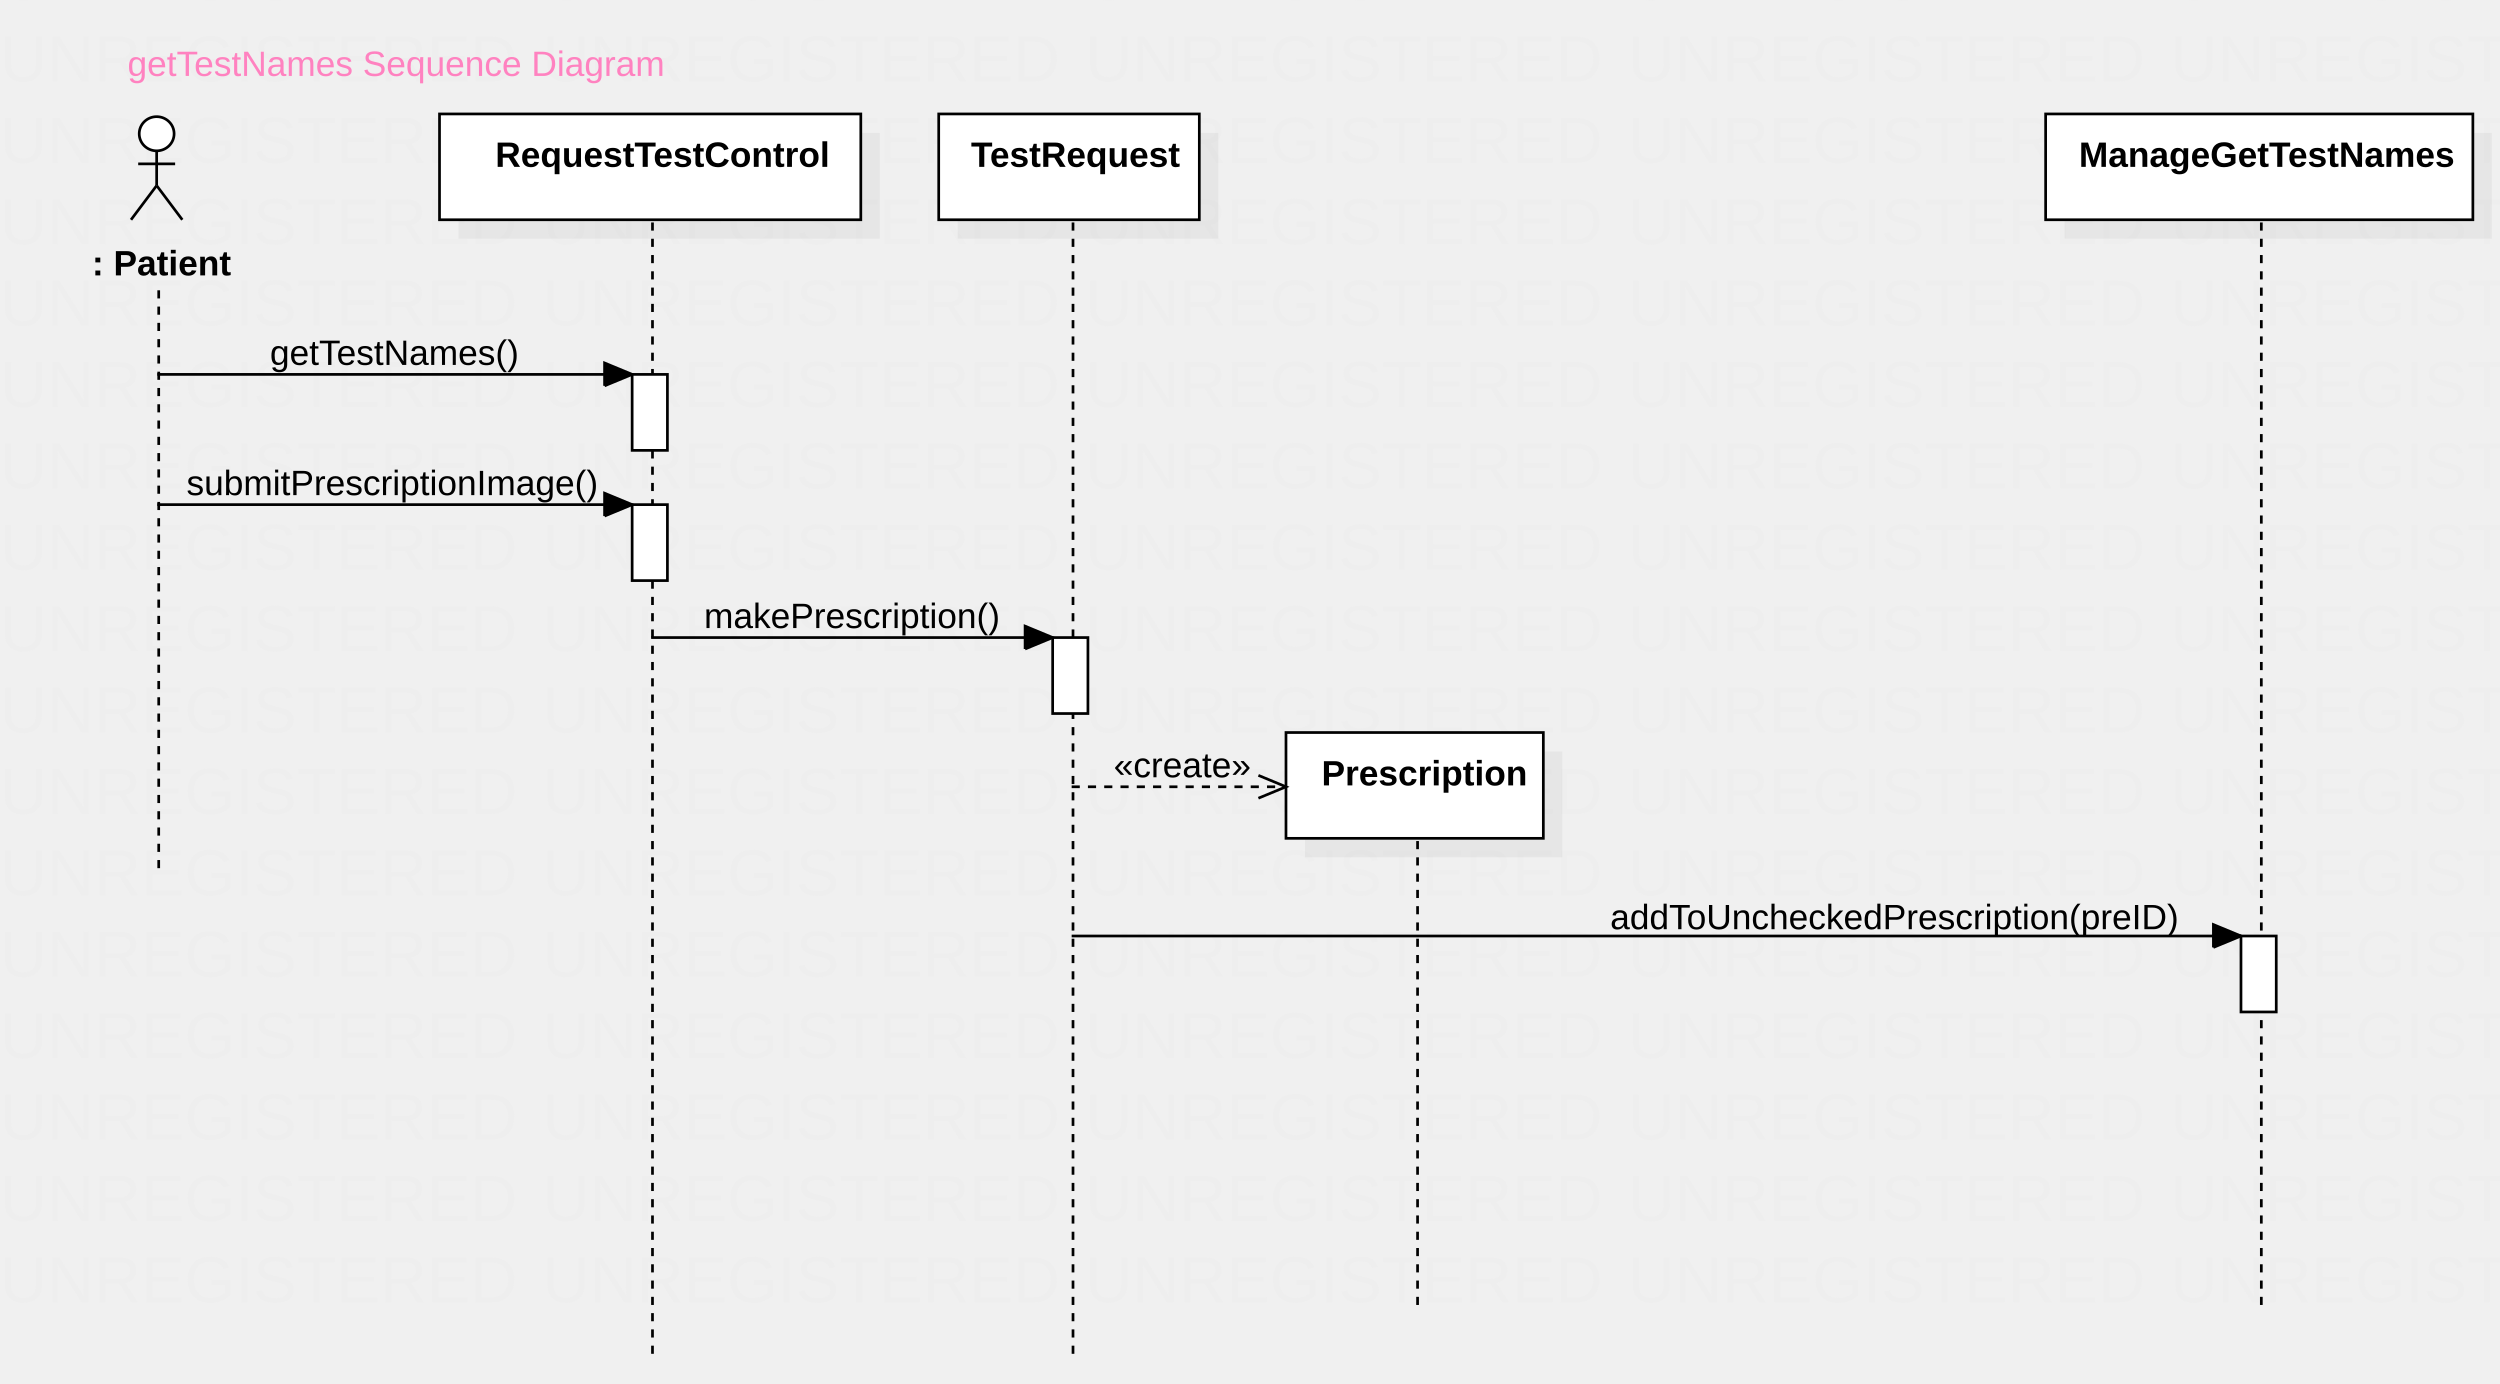
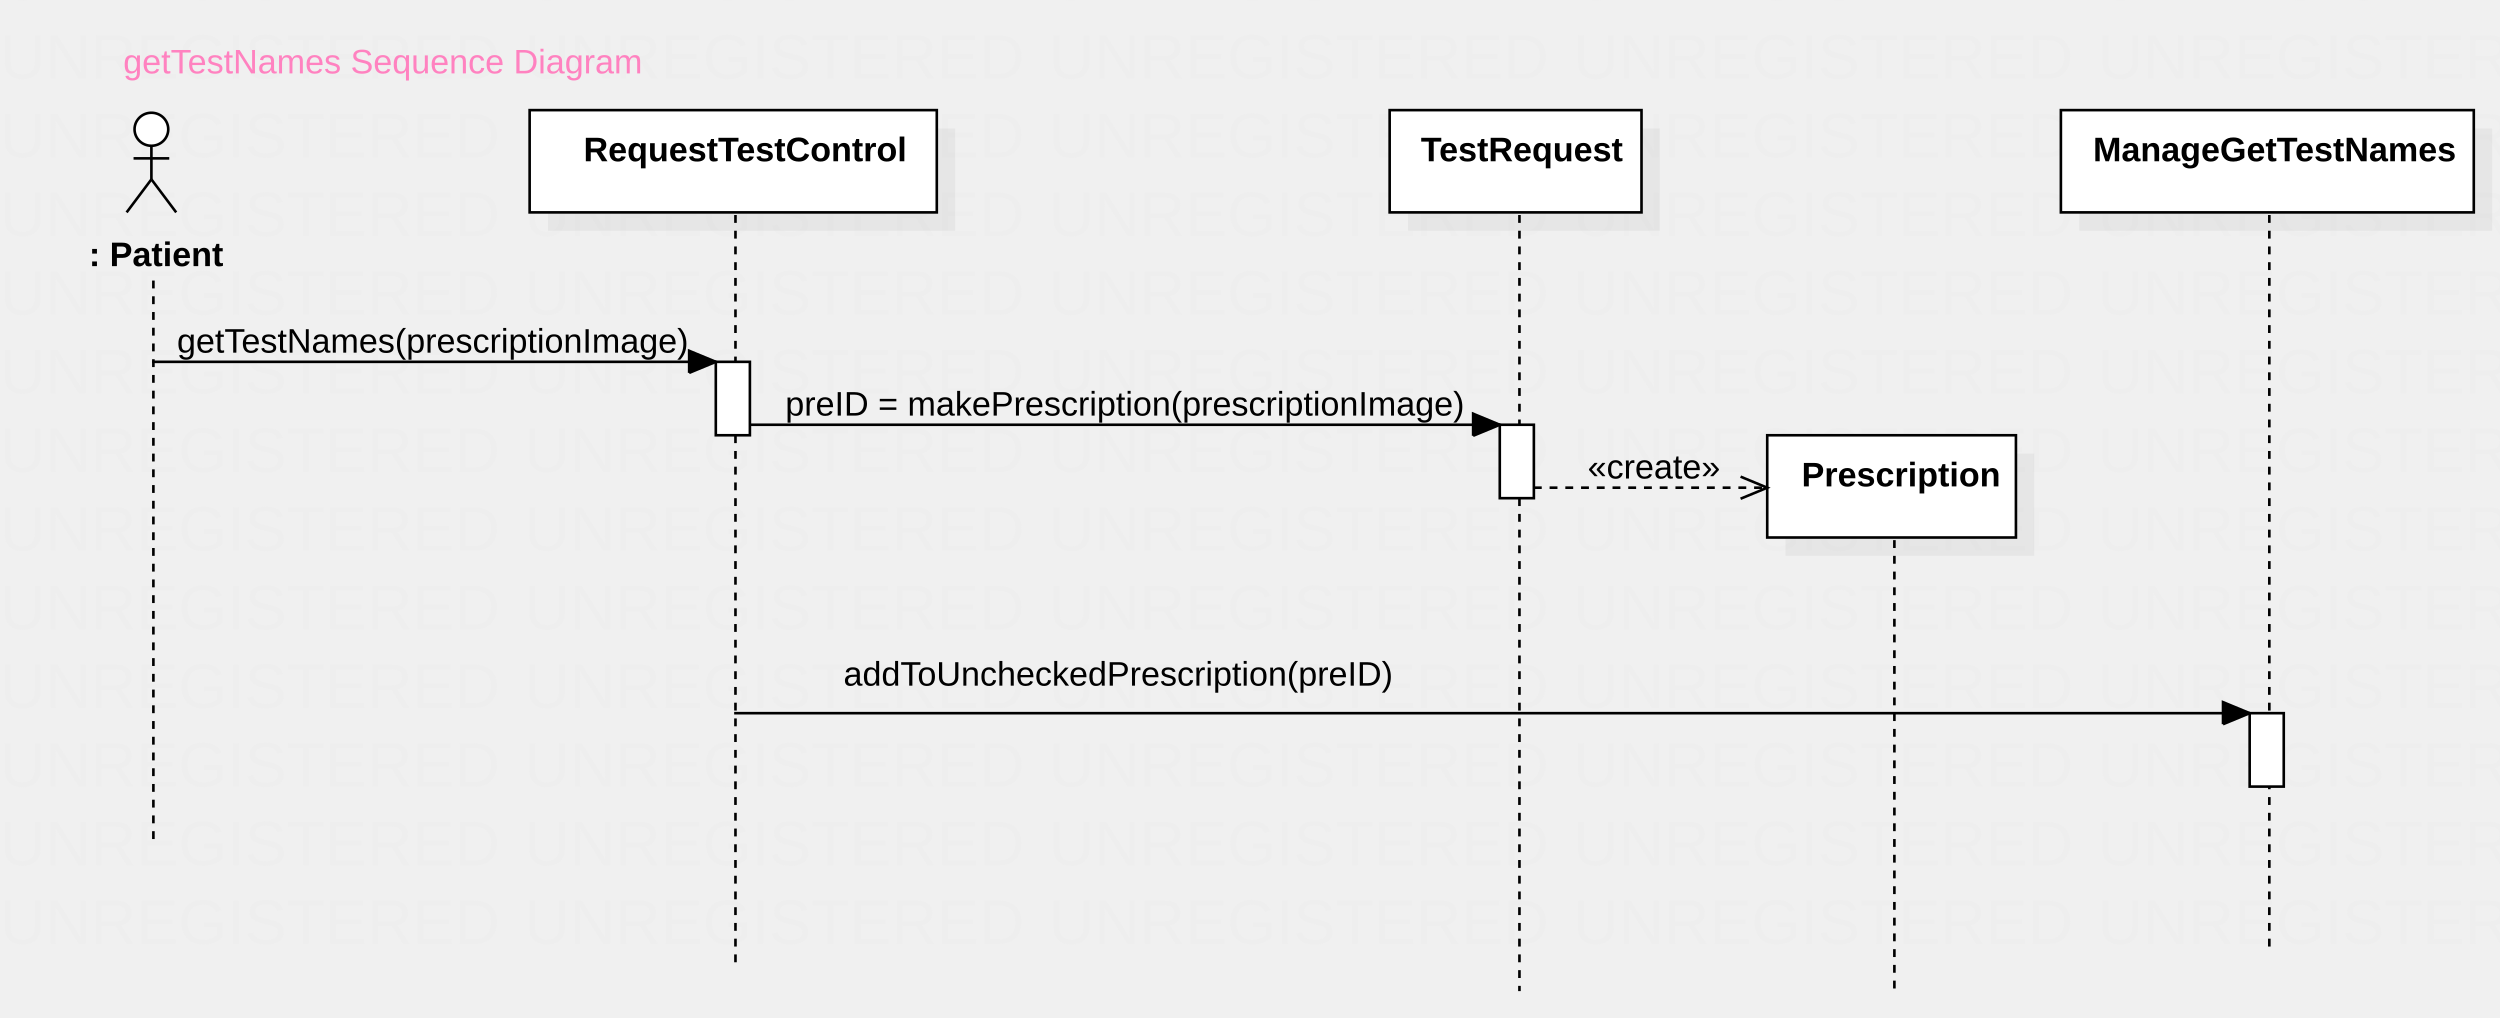
- <svg xmlns="http://www.w3.org/2000/svg" version="1.1" width="921.474" height="510">
+ <svg xmlns="http://www.w3.org/2000/svg" version="1.1" width="953.474" height="388">
  <defs />
  <g>
    <text fill="#eeeeee" stroke="none" font-family="Arial" font-size="24px" font-style="normal" font-weight="normal" text-decoration="none" x="0" y="0">UNREGISTERED</text>
    <text fill="#eeeeee" stroke="none" font-family="Arial" font-size="24px" font-style="normal" font-weight="normal" text-decoration="none" x="0" y="30">UNREGISTERED</text>
    <text fill="#eeeeee" stroke="none" font-family="Arial" font-size="24px" font-style="normal" font-weight="normal" text-decoration="none" x="0" y="60">UNREGISTERED</text>
    <text fill="#eeeeee" stroke="none" font-family="Arial" font-size="24px" font-style="normal" font-weight="normal" text-decoration="none" x="0" y="90">UNREGISTERED</text>
    <text fill="#eeeeee" stroke="none" font-family="Arial" font-size="24px" font-style="normal" font-weight="normal" text-decoration="none" x="0" y="120">UNREGISTERED</text>
    <text fill="#eeeeee" stroke="none" font-family="Arial" font-size="24px" font-style="normal" font-weight="normal" text-decoration="none" x="0" y="150">UNREGISTERED</text>
    <text fill="#eeeeee" stroke="none" font-family="Arial" font-size="24px" font-style="normal" font-weight="normal" text-decoration="none" x="0" y="180">UNREGISTERED</text>
    <text fill="#eeeeee" stroke="none" font-family="Arial" font-size="24px" font-style="normal" font-weight="normal" text-decoration="none" x="0" y="210">UNREGISTERED</text>
    <text fill="#eeeeee" stroke="none" font-family="Arial" font-size="24px" font-style="normal" font-weight="normal" text-decoration="none" x="0" y="240">UNREGISTERED</text>
    <text fill="#eeeeee" stroke="none" font-family="Arial" font-size="24px" font-style="normal" font-weight="normal" text-decoration="none" x="0" y="270">UNREGISTERED</text>
    <text fill="#eeeeee" stroke="none" font-family="Arial" font-size="24px" font-style="normal" font-weight="normal" text-decoration="none" x="0" y="300">UNREGISTERED</text>
    <text fill="#eeeeee" stroke="none" font-family="Arial" font-size="24px" font-style="normal" font-weight="normal" text-decoration="none" x="0" y="330">UNREGISTERED</text>
    <text fill="#eeeeee" stroke="none" font-family="Arial" font-size="24px" font-style="normal" font-weight="normal" text-decoration="none" x="0" y="360">UNREGISTERED</text>
-     <text fill="#eeeeee" stroke="none" font-family="Arial" font-size="24px" font-style="normal" font-weight="normal" text-decoration="none" x="0" y="390">UNREGISTERED</text>
-     <text fill="#eeeeee" stroke="none" font-family="Arial" font-size="24px" font-style="normal" font-weight="normal" text-decoration="none" x="0" y="420">UNREGISTERED</text>
-     <text fill="#eeeeee" stroke="none" font-family="Arial" font-size="24px" font-style="normal" font-weight="normal" text-decoration="none" x="0" y="450">UNREGISTERED</text>
-     <text fill="#eeeeee" stroke="none" font-family="Arial" font-size="24px" font-style="normal" font-weight="normal" text-decoration="none" x="0" y="480">UNREGISTERED</text>
    <text fill="#eeeeee" stroke="none" font-family="Arial" font-size="24px" font-style="normal" font-weight="normal" text-decoration="none" x="200" y="0">UNREGISTERED</text>
    <text fill="#eeeeee" stroke="none" font-family="Arial" font-size="24px" font-style="normal" font-weight="normal" text-decoration="none" x="200" y="30">UNREGISTERED</text>
    <text fill="#eeeeee" stroke="none" font-family="Arial" font-size="24px" font-style="normal" font-weight="normal" text-decoration="none" x="200" y="60">UNREGISTERED</text>
    <text fill="#eeeeee" stroke="none" font-family="Arial" font-size="24px" font-style="normal" font-weight="normal" text-decoration="none" x="200" y="90">UNREGISTERED</text>
    <text fill="#eeeeee" stroke="none" font-family="Arial" font-size="24px" font-style="normal" font-weight="normal" text-decoration="none" x="200" y="120">UNREGISTERED</text>
    <text fill="#eeeeee" stroke="none" font-family="Arial" font-size="24px" font-style="normal" font-weight="normal" text-decoration="none" x="200" y="150">UNREGISTERED</text>
    <text fill="#eeeeee" stroke="none" font-family="Arial" font-size="24px" font-style="normal" font-weight="normal" text-decoration="none" x="200" y="180">UNREGISTERED</text>
    <text fill="#eeeeee" stroke="none" font-family="Arial" font-size="24px" font-style="normal" font-weight="normal" text-decoration="none" x="200" y="210">UNREGISTERED</text>
    <text fill="#eeeeee" stroke="none" font-family="Arial" font-size="24px" font-style="normal" font-weight="normal" text-decoration="none" x="200" y="240">UNREGISTERED</text>
    <text fill="#eeeeee" stroke="none" font-family="Arial" font-size="24px" font-style="normal" font-weight="normal" text-decoration="none" x="200" y="270">UNREGISTERED</text>
    <text fill="#eeeeee" stroke="none" font-family="Arial" font-size="24px" font-style="normal" font-weight="normal" text-decoration="none" x="200" y="300">UNREGISTERED</text>
    <text fill="#eeeeee" stroke="none" font-family="Arial" font-size="24px" font-style="normal" font-weight="normal" text-decoration="none" x="200" y="330">UNREGISTERED</text>
    <text fill="#eeeeee" stroke="none" font-family="Arial" font-size="24px" font-style="normal" font-weight="normal" text-decoration="none" x="200" y="360">UNREGISTERED</text>
-     <text fill="#eeeeee" stroke="none" font-family="Arial" font-size="24px" font-style="normal" font-weight="normal" text-decoration="none" x="200" y="390">UNREGISTERED</text>
-     <text fill="#eeeeee" stroke="none" font-family="Arial" font-size="24px" font-style="normal" font-weight="normal" text-decoration="none" x="200" y="420">UNREGISTERED</text>
-     <text fill="#eeeeee" stroke="none" font-family="Arial" font-size="24px" font-style="normal" font-weight="normal" text-decoration="none" x="200" y="450">UNREGISTERED</text>
-     <text fill="#eeeeee" stroke="none" font-family="Arial" font-size="24px" font-style="normal" font-weight="normal" text-decoration="none" x="200" y="480">UNREGISTERED</text>
    <text fill="#eeeeee" stroke="none" font-family="Arial" font-size="24px" font-style="normal" font-weight="normal" text-decoration="none" x="400" y="0">UNREGISTERED</text>
    <text fill="#eeeeee" stroke="none" font-family="Arial" font-size="24px" font-style="normal" font-weight="normal" text-decoration="none" x="400" y="30">UNREGISTERED</text>
    <text fill="#eeeeee" stroke="none" font-family="Arial" font-size="24px" font-style="normal" font-weight="normal" text-decoration="none" x="400" y="60">UNREGISTERED</text>
    <text fill="#eeeeee" stroke="none" font-family="Arial" font-size="24px" font-style="normal" font-weight="normal" text-decoration="none" x="400" y="90">UNREGISTERED</text>
    <text fill="#eeeeee" stroke="none" font-family="Arial" font-size="24px" font-style="normal" font-weight="normal" text-decoration="none" x="400" y="120">UNREGISTERED</text>
    <text fill="#eeeeee" stroke="none" font-family="Arial" font-size="24px" font-style="normal" font-weight="normal" text-decoration="none" x="400" y="150">UNREGISTERED</text>
    <text fill="#eeeeee" stroke="none" font-family="Arial" font-size="24px" font-style="normal" font-weight="normal" text-decoration="none" x="400" y="180">UNREGISTERED</text>
    <text fill="#eeeeee" stroke="none" font-family="Arial" font-size="24px" font-style="normal" font-weight="normal" text-decoration="none" x="400" y="210">UNREGISTERED</text>
    <text fill="#eeeeee" stroke="none" font-family="Arial" font-size="24px" font-style="normal" font-weight="normal" text-decoration="none" x="400" y="240">UNREGISTERED</text>
    <text fill="#eeeeee" stroke="none" font-family="Arial" font-size="24px" font-style="normal" font-weight="normal" text-decoration="none" x="400" y="270">UNREGISTERED</text>
    <text fill="#eeeeee" stroke="none" font-family="Arial" font-size="24px" font-style="normal" font-weight="normal" text-decoration="none" x="400" y="300">UNREGISTERED</text>
    <text fill="#eeeeee" stroke="none" font-family="Arial" font-size="24px" font-style="normal" font-weight="normal" text-decoration="none" x="400" y="330">UNREGISTERED</text>
    <text fill="#eeeeee" stroke="none" font-family="Arial" font-size="24px" font-style="normal" font-weight="normal" text-decoration="none" x="400" y="360">UNREGISTERED</text>
-     <text fill="#eeeeee" stroke="none" font-family="Arial" font-size="24px" font-style="normal" font-weight="normal" text-decoration="none" x="400" y="390">UNREGISTERED</text>
-     <text fill="#eeeeee" stroke="none" font-family="Arial" font-size="24px" font-style="normal" font-weight="normal" text-decoration="none" x="400" y="420">UNREGISTERED</text>
-     <text fill="#eeeeee" stroke="none" font-family="Arial" font-size="24px" font-style="normal" font-weight="normal" text-decoration="none" x="400" y="450">UNREGISTERED</text>
-     <text fill="#eeeeee" stroke="none" font-family="Arial" font-size="24px" font-style="normal" font-weight="normal" text-decoration="none" x="400" y="480">UNREGISTERED</text>
    <text fill="#eeeeee" stroke="none" font-family="Arial" font-size="24px" font-style="normal" font-weight="normal" text-decoration="none" x="600" y="0">UNREGISTERED</text>
    <text fill="#eeeeee" stroke="none" font-family="Arial" font-size="24px" font-style="normal" font-weight="normal" text-decoration="none" x="600" y="30">UNREGISTERED</text>
    <text fill="#eeeeee" stroke="none" font-family="Arial" font-size="24px" font-style="normal" font-weight="normal" text-decoration="none" x="600" y="60">UNREGISTERED</text>
    <text fill="#eeeeee" stroke="none" font-family="Arial" font-size="24px" font-style="normal" font-weight="normal" text-decoration="none" x="600" y="90">UNREGISTERED</text>
    <text fill="#eeeeee" stroke="none" font-family="Arial" font-size="24px" font-style="normal" font-weight="normal" text-decoration="none" x="600" y="120">UNREGISTERED</text>
    <text fill="#eeeeee" stroke="none" font-family="Arial" font-size="24px" font-style="normal" font-weight="normal" text-decoration="none" x="600" y="150">UNREGISTERED</text>
    <text fill="#eeeeee" stroke="none" font-family="Arial" font-size="24px" font-style="normal" font-weight="normal" text-decoration="none" x="600" y="180">UNREGISTERED</text>
    <text fill="#eeeeee" stroke="none" font-family="Arial" font-size="24px" font-style="normal" font-weight="normal" text-decoration="none" x="600" y="210">UNREGISTERED</text>
    <text fill="#eeeeee" stroke="none" font-family="Arial" font-size="24px" font-style="normal" font-weight="normal" text-decoration="none" x="600" y="240">UNREGISTERED</text>
    <text fill="#eeeeee" stroke="none" font-family="Arial" font-size="24px" font-style="normal" font-weight="normal" text-decoration="none" x="600" y="270">UNREGISTERED</text>
    <text fill="#eeeeee" stroke="none" font-family="Arial" font-size="24px" font-style="normal" font-weight="normal" text-decoration="none" x="600" y="300">UNREGISTERED</text>
    <text fill="#eeeeee" stroke="none" font-family="Arial" font-size="24px" font-style="normal" font-weight="normal" text-decoration="none" x="600" y="330">UNREGISTERED</text>
    <text fill="#eeeeee" stroke="none" font-family="Arial" font-size="24px" font-style="normal" font-weight="normal" text-decoration="none" x="600" y="360">UNREGISTERED</text>
-     <text fill="#eeeeee" stroke="none" font-family="Arial" font-size="24px" font-style="normal" font-weight="normal" text-decoration="none" x="600" y="390">UNREGISTERED</text>
-     <text fill="#eeeeee" stroke="none" font-family="Arial" font-size="24px" font-style="normal" font-weight="normal" text-decoration="none" x="600" y="420">UNREGISTERED</text>
-     <text fill="#eeeeee" stroke="none" font-family="Arial" font-size="24px" font-style="normal" font-weight="normal" text-decoration="none" x="600" y="450">UNREGISTERED</text>
-     <text fill="#eeeeee" stroke="none" font-family="Arial" font-size="24px" font-style="normal" font-weight="normal" text-decoration="none" x="600" y="480">UNREGISTERED</text>
    <text fill="#eeeeee" stroke="none" font-family="Arial" font-size="24px" font-style="normal" font-weight="normal" text-decoration="none" x="800" y="0">UNREGISTERED</text>
    <text fill="#eeeeee" stroke="none" font-family="Arial" font-size="24px" font-style="normal" font-weight="normal" text-decoration="none" x="800" y="30">UNREGISTERED</text>
    <text fill="#eeeeee" stroke="none" font-family="Arial" font-size="24px" font-style="normal" font-weight="normal" text-decoration="none" x="800" y="60">UNREGISTERED</text>
    <text fill="#eeeeee" stroke="none" font-family="Arial" font-size="24px" font-style="normal" font-weight="normal" text-decoration="none" x="800" y="90">UNREGISTERED</text>
    <text fill="#eeeeee" stroke="none" font-family="Arial" font-size="24px" font-style="normal" font-weight="normal" text-decoration="none" x="800" y="120">UNREGISTERED</text>
    <text fill="#eeeeee" stroke="none" font-family="Arial" font-size="24px" font-style="normal" font-weight="normal" text-decoration="none" x="800" y="150">UNREGISTERED</text>
    <text fill="#eeeeee" stroke="none" font-family="Arial" font-size="24px" font-style="normal" font-weight="normal" text-decoration="none" x="800" y="180">UNREGISTERED</text>
    <text fill="#eeeeee" stroke="none" font-family="Arial" font-size="24px" font-style="normal" font-weight="normal" text-decoration="none" x="800" y="210">UNREGISTERED</text>
    <text fill="#eeeeee" stroke="none" font-family="Arial" font-size="24px" font-style="normal" font-weight="normal" text-decoration="none" x="800" y="240">UNREGISTERED</text>
    <text fill="#eeeeee" stroke="none" font-family="Arial" font-size="24px" font-style="normal" font-weight="normal" text-decoration="none" x="800" y="270">UNREGISTERED</text>
    <text fill="#eeeeee" stroke="none" font-family="Arial" font-size="24px" font-style="normal" font-weight="normal" text-decoration="none" x="800" y="300">UNREGISTERED</text>
    <text fill="#eeeeee" stroke="none" font-family="Arial" font-size="24px" font-style="normal" font-weight="normal" text-decoration="none" x="800" y="330">UNREGISTERED</text>
    <text fill="#eeeeee" stroke="none" font-family="Arial" font-size="24px" font-style="normal" font-weight="normal" text-decoration="none" x="800" y="360">UNREGISTERED</text>
-     <text fill="#eeeeee" stroke="none" font-family="Arial" font-size="24px" font-style="normal" font-weight="normal" text-decoration="none" x="800" y="390">UNREGISTERED</text>
-     <text fill="#eeeeee" stroke="none" font-family="Arial" font-size="24px" font-style="normal" font-weight="normal" text-decoration="none" x="800" y="420">UNREGISTERED</text>
-     <text fill="#eeeeee" stroke="none" font-family="Arial" font-size="24px" font-style="normal" font-weight="normal" text-decoration="none" x="800" y="450">UNREGISTERED</text>
-     <text fill="#eeeeee" stroke="none" font-family="Arial" font-size="24px" font-style="normal" font-weight="normal" text-decoration="none" x="800" y="480">UNREGISTERED</text>
    <g transform="translate(-278,2) scale(1,1)">
      <path fill="#ffffff" stroke="none" d="M 329.314 47.3 C 329.314 43.821 332.193 41 335.743 41 C 339.294 41 342.172 43.821 342.172 47.3 C 342.172 50.779 339.294 53.6 335.743 53.6 C 332.193 53.6 329.314 50.779 329.314 47.3 Z" />
    </g>
    <g transform="translate(-278,2) scale(1,1)">
      <path fill="none" stroke="#000000" d="M 329.314 47.3 C 329.314 43.821 332.193 41 335.743 41 C 339.294 41 342.172 43.821 342.172 47.3 C 342.172 50.779 339.294 53.6 335.743 53.6 C 332.193 53.6 329.314 50.779 329.314 47.3 Z" stroke-miterlimit="10" />
    </g>
    <g transform="translate(-278,2) scale(1,1)">
      <path fill="none" stroke="#000000" d="M 335.743 53.6 L 335.743 66.4" stroke-miterlimit="10" />
    </g>
    <g transform="translate(-278,2) scale(1,1)">
      <path fill="none" stroke="#000000" d="M 328.936 58.4 L 342.551 58.4" stroke-miterlimit="10" />
    </g>
    <g transform="translate(-278,2) scale(1,1)">
      <path fill="none" stroke="#000000" d="M 335.743 66.4 L 326.289 79" stroke-miterlimit="10" />
    </g>
    <g transform="translate(-278,2) scale(1,1)">
      <path fill="none" stroke="#000000" d="M 335.743 66.4 L 345.198 79" stroke-miterlimit="10" />
    </g>
    <g transform="translate(-278,2) scale(1,1)">
      <g>
        <path fill="none" stroke="none" />
        <text fill="#000000" stroke="none" font-family="Arial" font-size="13px" font-style="normal" font-weight="bold" text-decoration="none" x="311.895" y="99.5">: Patient</text>
      </g>
    </g>
    <g transform="translate(-278,2) scale(1,1)">
      <path fill="none" stroke="#000000" d="M 336.5 105 L 336.5 320" stroke-miterlimit="10" stroke-dasharray="3" />
    </g>
    <g transform="translate(-278,2) scale(1,1)">
-       <rect fill="#C0C0C0" stroke="none" x="447" y="47" width="155.284" height="39" opacity="0.2" />
-     </g>
-     <g transform="translate(-278,2) scale(1,1)">
-       <rect fill="#ffffff" stroke="none" x="440" y="40" width="155.284" height="39" />
-     </g>
-     <g transform="translate(-278,2) scale(1,1)">
-       <path fill="none" stroke="#000000" d="M 440 40 L 595.284 40 L 595.284 79 L 440 79 L 440 40 Z Z" stroke-miterlimit="10" />
-     </g>
-     <g transform="translate(-278,2) scale(1,1)">
-       <g>
-         <path fill="none" stroke="none" />
-         <text fill="#000000" stroke="none" font-family="Arial" font-size="13px" font-style="normal" font-weight="bold" text-decoration="none" x="460.558" y="59.5">RequestTestControl</text>
-       </g>
-     </g>
-     <g transform="translate(-278,2) scale(1,1)">
-       <path fill="none" stroke="#000000" d="M 518.5 80 L 518.5 498" stroke-miterlimit="10" stroke-dasharray="3" />
-     </g>
-     <g transform="translate(-278,2) scale(1,1)">
-       <rect fill="#C0C0C0" stroke="none" x="631" y="47" width="96.054" height="39" opacity="0.2" />
-     </g>
-     <g transform="translate(-278,2) scale(1,1)">
-       <rect fill="#ffffff" stroke="none" x="624" y="40" width="96.054" height="39" />
-     </g>
-     <g transform="translate(-278,2) scale(1,1)">
-       <path fill="none" stroke="#000000" d="M 624 40 L 720.054 40 L 720.054 79 L 624 79 L 624 40 Z Z" stroke-miterlimit="10" />
-     </g>
-     <g transform="translate(-278,2) scale(1,1)">
-       <g>
-         <path fill="none" stroke="none" />
-         <text fill="#000000" stroke="none" font-family="Arial" font-size="13px" font-style="normal" font-weight="bold" text-decoration="none" x="635.896" y="59.5">TestRequest</text>
-       </g>
-     </g>
-     <g transform="translate(-278,2) scale(1,1)">
-       <path fill="none" stroke="#000000" d="M 673.5 80 L 673.5 498" stroke-miterlimit="10" stroke-dasharray="3" />
-     </g>
-     <g transform="translate(-278,2) scale(1,1)">
-       <rect fill="#C0C0C0" stroke="none" x="759" y="275" width="94.854" height="39" opacity="0.2" />
-     </g>
-     <g transform="translate(-278,2) scale(1,1)">
-       <rect fill="#ffffff" stroke="none" x="752" y="268" width="94.854" height="39" />
-     </g>
-     <g transform="translate(-278,2) scale(1,1)">
-       <path fill="none" stroke="#000000" d="M 752 268 L 846.854 268 L 846.854 307 L 752 307 L 752 268 Z Z" stroke-miterlimit="10" />
-     </g>
-     <g transform="translate(-278,2) scale(1,1)">
-       <g>
-         <path fill="none" stroke="none" />
-         <text fill="#000000" stroke="none" font-family="Arial" font-size="13px" font-style="normal" font-weight="bold" text-decoration="none" x="765.109" y="287.5">Prescription</text>
-       </g>
-     </g>
-     <g transform="translate(-278,2) scale(1,1)">
-       <path fill="none" stroke="#000000" d="M 800.5 308 L 800.5 480" stroke-miterlimit="10" stroke-dasharray="3" />
-     </g>
-     <g transform="translate(-278,2) scale(1,1)">
-       <rect fill="#C0C0C0" stroke="none" x="1039" y="47" width="157.474" height="39" opacity="0.2" />
-     </g>
-     <g transform="translate(-278,2) scale(1,1)">
-       <rect fill="#ffffff" stroke="none" x="1032" y="40" width="157.474" height="39" />
-     </g>
-     <g transform="translate(-278,2) scale(1,1)">
-       <path fill="none" stroke="#000000" d="M 1032 40 L 1189.474 40 L 1189.474 79 L 1032 79 L 1032 40 Z Z" stroke-miterlimit="10" />
-     </g>
-     <g transform="translate(-278,2) scale(1,1)">
-       <g>
-         <path fill="none" stroke="none" />
-         <text fill="#000000" stroke="none" font-family="Arial" font-size="13px" font-style="normal" font-weight="bold" text-decoration="none" x="1044.261" y="59.5">ManageGetTestNames</text>
-       </g>
-     </g>
-     <g transform="translate(-278,2) scale(1,1)">
-       <path fill="none" stroke="#000000" d="M 1111.5 80 L 1111.5 482" stroke-miterlimit="10" stroke-dasharray="3" />
+       <rect fill="#C0C0C0" stroke="none" x="487" y="47" width="155.284" height="39" opacity="0.2" />
+     </g>
+     <g transform="translate(-278,2) scale(1,1)">
+       <rect fill="#ffffff" stroke="none" x="480" y="40" width="155.284" height="39" />
+     </g>
+     <g transform="translate(-278,2) scale(1,1)">
+       <path fill="none" stroke="#000000" d="M 480 40 L 635.284 40 L 635.284 79 L 480 79 L 480 40 Z Z" stroke-miterlimit="10" />
+     </g>
+     <g transform="translate(-278,2) scale(1,1)">
+       <g>
+         <path fill="none" stroke="none" />
+         <text fill="#000000" stroke="none" font-family="Arial" font-size="13px" font-style="normal" font-weight="bold" text-decoration="none" x="500.558" y="59.5">RequestTestControl</text>
+       </g>
+     </g>
+     <g transform="translate(-278,2) scale(1,1)">
+       <path fill="none" stroke="#000000" d="M 558.5 80 L 558.5 368" stroke-miterlimit="10" stroke-dasharray="3" />
+     </g>
+     <g transform="translate(-278,2) scale(1,1)">
+       <rect fill="#C0C0C0" stroke="none" x="815" y="47" width="96.054" height="39" opacity="0.2" />
+     </g>
+     <g transform="translate(-278,2) scale(1,1)">
+       <rect fill="#ffffff" stroke="none" x="808" y="40" width="96.054" height="39" />
+     </g>
+     <g transform="translate(-278,2) scale(1,1)">
+       <path fill="none" stroke="#000000" d="M 808 40 L 904.054 40 L 904.054 79 L 808 79 L 808 40 Z Z" stroke-miterlimit="10" />
+     </g>
+     <g transform="translate(-278,2) scale(1,1)">
+       <g>
+         <path fill="none" stroke="none" />
+         <text fill="#000000" stroke="none" font-family="Arial" font-size="13px" font-style="normal" font-weight="bold" text-decoration="none" x="819.896" y="59.5">TestRequest</text>
+       </g>
+     </g>
+     <g transform="translate(-278,2) scale(1,1)">
+       <path fill="none" stroke="#000000" d="M 857.5 80 L 857.5 376" stroke-miterlimit="10" stroke-dasharray="3" />
+     </g>
+     <g transform="translate(-278,2) scale(1,1)">
+       <rect fill="#C0C0C0" stroke="none" x="959" y="171" width="94.854" height="39" opacity="0.2" />
+     </g>
+     <g transform="translate(-278,2) scale(1,1)">
+       <rect fill="#ffffff" stroke="none" x="952" y="164" width="94.854" height="39" />
+     </g>
+     <g transform="translate(-278,2) scale(1,1)">
+       <path fill="none" stroke="#000000" d="M 952 164 L 1046.854 164 L 1046.854 203 L 952 203 L 952 164 Z Z" stroke-miterlimit="10" />
+     </g>
+     <g transform="translate(-278,2) scale(1,1)">
+       <g>
+         <path fill="none" stroke="none" />
+         <text fill="#000000" stroke="none" font-family="Arial" font-size="13px" font-style="normal" font-weight="bold" text-decoration="none" x="965.109" y="183.5">Prescription</text>
+       </g>
+     </g>
+     <g transform="translate(-278,2) scale(1,1)">
+       <path fill="none" stroke="#000000" d="M 1000.5 204 L 1000.5 376" stroke-miterlimit="10" stroke-dasharray="3" />
+     </g>
+     <g transform="translate(-278,2) scale(1,1)">
+       <rect fill="#C0C0C0" stroke="none" x="1071" y="47" width="157.474" height="39" opacity="0.2" />
+     </g>
+     <g transform="translate(-278,2) scale(1,1)">
+       <rect fill="#ffffff" stroke="none" x="1064" y="40" width="157.474" height="39" />
+     </g>
+     <g transform="translate(-278,2) scale(1,1)">
+       <path fill="none" stroke="#000000" d="M 1064 40 L 1221.474 40 L 1221.474 79 L 1064 79 L 1064 40 Z Z" stroke-miterlimit="10" />
+     </g>
+     <g transform="translate(-278,2) scale(1,1)">
+       <g>
+         <path fill="none" stroke="none" />
+         <text fill="#000000" stroke="none" font-family="Arial" font-size="13px" font-style="normal" font-weight="bold" text-decoration="none" x="1076.261" y="59.5">ManageGetTestNames</text>
+       </g>
+     </g>
+     <g transform="translate(-278,2) scale(1,1)">
+       <path fill="none" stroke="#000000" d="M 1143.5 80 L 1143.5 360" stroke-miterlimit="10" stroke-dasharray="3" />
    </g>
    <g transform="translate(-278,2) scale(1,1)">
      <g>
        <path fill="none" stroke="none" />
        <text fill="#ff82c0" stroke="none" font-family="Arial" font-size="13px" font-style="normal" font-weight="normal" text-decoration="none" x="325" y="26">getTestNames Sequence Diagram</text>
      </g>
    </g>
    <g transform="translate(-278,2) scale(1,1)">
-       <path fill="none" stroke="#000000" d="M 336 136 L 511 136" stroke-miterlimit="10" />
-     </g>
-     <g transform="translate(-278,2) scale(1,1)">
-       <path fill="#000000" stroke="none" d="M 500.837 140.21 L 511 136 L 500.837 131.79" />
-     </g>
-     <g transform="translate(-278,2) scale(1,1)">
-       <path fill="none" stroke="#000000" d="M 500.837 140.21 L 511 136 L 500.837 131.79 L 500.837 140.21" stroke-miterlimit="10" />
-     </g>
-     <g transform="translate(-278,2) scale(1,1)">
-       <g>
-         <path fill="none" stroke="none" />
-         <text fill="#000000" stroke="none" font-family="Arial" font-size="13px" font-style="normal" font-weight="normal" text-decoration="none" x="377.5" y="132.5">getTestNames()</text>
-       </g>
-     </g>
-     <g transform="translate(-278,2) scale(1,1)">
-       <rect fill="#ffffff" stroke="none" x="511" y="136" width="13" height="28" />
-     </g>
-     <g transform="translate(-278,2) scale(1,1)">
-       <path fill="none" stroke="#000000" d="M 511 136 L 524 136 L 524 164 L 511 164 L 511 136 Z Z" stroke-miterlimit="10" />
-     </g>
-     <g transform="translate(-278,2) scale(1,1)">
-       <path fill="none" stroke="#000000" d="M 336 184 L 511 184" stroke-miterlimit="10" />
-     </g>
-     <g transform="translate(-278,2) scale(1,1)">
-       <path fill="#000000" stroke="none" d="M 500.837 188.21 L 511 184 L 500.837 179.79" />
-     </g>
-     <g transform="translate(-278,2) scale(1,1)">
-       <path fill="none" stroke="#000000" d="M 500.837 188.21 L 511 184 L 500.837 179.79 L 500.837 188.21" stroke-miterlimit="10" />
-     </g>
-     <g transform="translate(-278,2) scale(1,1)">
-       <g>
-         <path fill="none" stroke="none" />
-         <text fill="#000000" stroke="none" font-family="Arial" font-size="13px" font-style="normal" font-weight="normal" text-decoration="none" x="346.743" y="180.5">submitPrescriptionImage()</text>
-       </g>
-     </g>
-     <g transform="translate(-278,2) scale(1,1)">
-       <rect fill="#ffffff" stroke="none" x="511" y="184" width="13" height="28" />
-     </g>
-     <g transform="translate(-278,2) scale(1,1)">
-       <path fill="none" stroke="#000000" d="M 511 184 L 524 184 L 524 212 L 511 212 L 511 184 Z Z" stroke-miterlimit="10" />
-     </g>
-     <g transform="translate(-278,2) scale(1,1)">
-       <path fill="none" stroke="#000000" d="M 518 233 L 666 233" stroke-miterlimit="10" />
-     </g>
-     <g transform="translate(-278,2) scale(1,1)">
-       <path fill="#000000" stroke="none" d="M 655.837 237.21 L 666 233 L 655.837 228.79" />
-     </g>
-     <g transform="translate(-278,2) scale(1,1)">
-       <path fill="none" stroke="#000000" d="M 655.837 237.21 L 666 233 L 655.837 228.79 L 655.837 237.21" stroke-miterlimit="10" />
-     </g>
-     <g transform="translate(-278,2) scale(1,1)">
-       <g>
-         <path fill="none" stroke="none" />
-         <text fill="#000000" stroke="none" font-family="Arial" font-size="13px" font-style="normal" font-weight="normal" text-decoration="none" x="537.5" y="229.5">makePrescription()</text>
-       </g>
-     </g>
-     <g transform="translate(-278,2) scale(1,1)">
-       <rect fill="#ffffff" stroke="none" x="666" y="233" width="13" height="28" />
-     </g>
-     <g transform="translate(-278,2) scale(1,1)">
-       <path fill="none" stroke="#000000" d="M 666 233 L 679 233 L 679 261 L 666 261 L 666 233 Z Z" stroke-miterlimit="10" />
-     </g>
-     <g transform="translate(-278,2) scale(1,1)">
-       <path fill="none" stroke="#000000" d="M 673 288 L 752 288" stroke-miterlimit="10" stroke-dasharray="3" />
-     </g>
-     <g transform="translate(-278,2) scale(1,1)">
-       <path fill="none" stroke="#000000" d="M 741.837 292.21 L 752 288 L 741.837 283.79" stroke-miterlimit="10" />
-     </g>
-     <g transform="translate(-278,2) scale(1,1)">
-       <g>
-         <path fill="none" stroke="none" />
-         <text fill="#000000" stroke="none" font-family="Arial" font-size="13px" font-style="normal" font-weight="normal" text-decoration="none" x="688.5" y="284.5">«create»</text>
-       </g>
-     </g>
-     <g transform="translate(-278,2) scale(1,1)">
-       <path fill="none" stroke="#000000" d="M 673 343 L 1104 343" stroke-miterlimit="10" />
-     </g>
-     <g transform="translate(-278,2) scale(1,1)">
-       <path fill="#000000" stroke="none" d="M 1093.837 347.21 L 1104 343 L 1093.837 338.79" />
-     </g>
-     <g transform="translate(-278,2) scale(1,1)">
-       <path fill="none" stroke="#000000" d="M 1093.837 347.21 L 1104 343 L 1093.837 338.79 L 1093.837 347.21" stroke-miterlimit="10" />
-     </g>
-     <g transform="translate(-278,2) scale(1,1)">
-       <g>
-         <path fill="none" stroke="none" />
-         <text fill="#000000" stroke="none" font-family="Arial" font-size="13px" font-style="normal" font-weight="normal" text-decoration="none" x="871.5" y="340.5">addToUncheckedPrescription(preID)</text>
-       </g>
-     </g>
-     <g transform="translate(-278,2) scale(1,1)">
-       <rect fill="#ffffff" stroke="none" x="1104" y="343" width="13" height="28" />
-     </g>
-     <g transform="translate(-278,2) scale(1,1)">
-       <path fill="none" stroke="#000000" d="M 1104 343 L 1117 343 L 1117 371 L 1104 371 L 1104 343 Z Z" stroke-miterlimit="10" />
+       <path fill="none" stroke="#000000" d="M 336 136 L 551 136" stroke-miterlimit="10" />
+     </g>
+     <g transform="translate(-278,2) scale(1,1)">
+       <path fill="#000000" stroke="none" d="M 540.837 140.21 L 551 136 L 540.837 131.79" />
+     </g>
+     <g transform="translate(-278,2) scale(1,1)">
+       <path fill="none" stroke="#000000" d="M 540.837 140.21 L 551 136 L 540.837 131.79 L 540.837 140.21" stroke-miterlimit="10" />
+     </g>
+     <g transform="translate(-278,2) scale(1,1)">
+       <g>
+         <path fill="none" stroke="none" />
+         <text fill="#000000" stroke="none" font-family="Arial" font-size="13px" font-style="normal" font-weight="normal" text-decoration="none" x="345.5" y="132.5">getTestNames(prescriptionImage)</text>
+       </g>
+     </g>
+     <g transform="translate(-278,2) scale(1,1)">
+       <rect fill="#ffffff" stroke="none" x="551" y="136" width="13" height="28" />
+     </g>
+     <g transform="translate(-278,2) scale(1,1)">
+       <path fill="none" stroke="#000000" d="M 551 136 L 564 136 L 564 164 L 551 164 L 551 136 Z Z" stroke-miterlimit="10" />
+     </g>
+     <g transform="translate(-278,2) scale(1,1)">
+       <path fill="none" stroke="#000000" d="M 564 160 L 850 160" stroke-miterlimit="10" />
+     </g>
+     <g transform="translate(-278,2) scale(1,1)">
+       <path fill="#000000" stroke="none" d="M 839.837 164.21 L 850 160 L 839.837 155.79" />
+     </g>
+     <g transform="translate(-278,2) scale(1,1)">
+       <path fill="none" stroke="#000000" d="M 839.837 164.21 L 850 160 L 839.837 155.79 L 839.837 164.21" stroke-miterlimit="10" />
+     </g>
+     <g transform="translate(-278,2) scale(1,1)">
+       <g>
+         <path fill="none" stroke="none" />
+         <text fill="#000000" stroke="none" font-family="Arial" font-size="13px" font-style="normal" font-weight="normal" text-decoration="none" x="577.5" y="156.5">preID = makePrescription(prescriptionImage)</text>
+       </g>
+     </g>
+     <g transform="translate(-278,2) scale(1,1)">
+       <rect fill="#ffffff" stroke="none" x="850" y="160" width="13" height="28" />
+     </g>
+     <g transform="translate(-278,2) scale(1,1)">
+       <path fill="none" stroke="#000000" d="M 850 160 L 863 160 L 863 188 L 850 188 L 850 160 Z Z" stroke-miterlimit="10" />
+     </g>
+     <g transform="translate(-278,2) scale(1,1)">
+       <path fill="none" stroke="#000000" d="M 863 184 L 952 184" stroke-miterlimit="10" stroke-dasharray="3" />
+     </g>
+     <g transform="translate(-278,2) scale(1,1)">
+       <path fill="none" stroke="#000000" d="M 941.837 188.21 L 952 184 L 941.837 179.79" stroke-miterlimit="10" />
+     </g>
+     <g transform="translate(-278,2) scale(1,1)">
+       <g>
+         <path fill="none" stroke="none" />
+         <text fill="#000000" stroke="none" font-family="Arial" font-size="13px" font-style="normal" font-weight="normal" text-decoration="none" x="883.5" y="180.5">«create»</text>
+       </g>
+     </g>
+     <g transform="translate(-278,2) scale(1,1)">
+       <path fill="none" stroke="#000000" d="M 558 270 L 1136 270" stroke-miterlimit="10" />
+     </g>
+     <g transform="translate(-278,2) scale(1,1)">
+       <path fill="#000000" stroke="none" d="M 1125.837 274.21 L 1136 270 L 1125.837 265.79" />
+     </g>
+     <g transform="translate(-278,2) scale(1,1)">
+       <path fill="none" stroke="#000000" d="M 1125.837 274.21 L 1136 270 L 1125.837 265.79 L 1125.837 274.21" stroke-miterlimit="10" />
+     </g>
+     <g transform="translate(-278,2) scale(1,1)">
+       <g>
+         <path fill="none" stroke="none" />
+         <text fill="#000000" stroke="none" font-family="Arial" font-size="13px" font-style="normal" font-weight="normal" text-decoration="none" x="599.704" y="259.5">addToUncheckedPrescription(preID)</text>
+       </g>
+     </g>
+     <g transform="translate(-278,2) scale(1,1)">
+       <rect fill="#ffffff" stroke="none" x="1136" y="270" width="13" height="28" />
+     </g>
+     <g transform="translate(-278,2) scale(1,1)">
+       <path fill="none" stroke="#000000" d="M 1136 270 L 1149 270 L 1149 298 L 1136 298 L 1136 270 Z Z" stroke-miterlimit="10" />
    </g>
  </g>
</svg>
